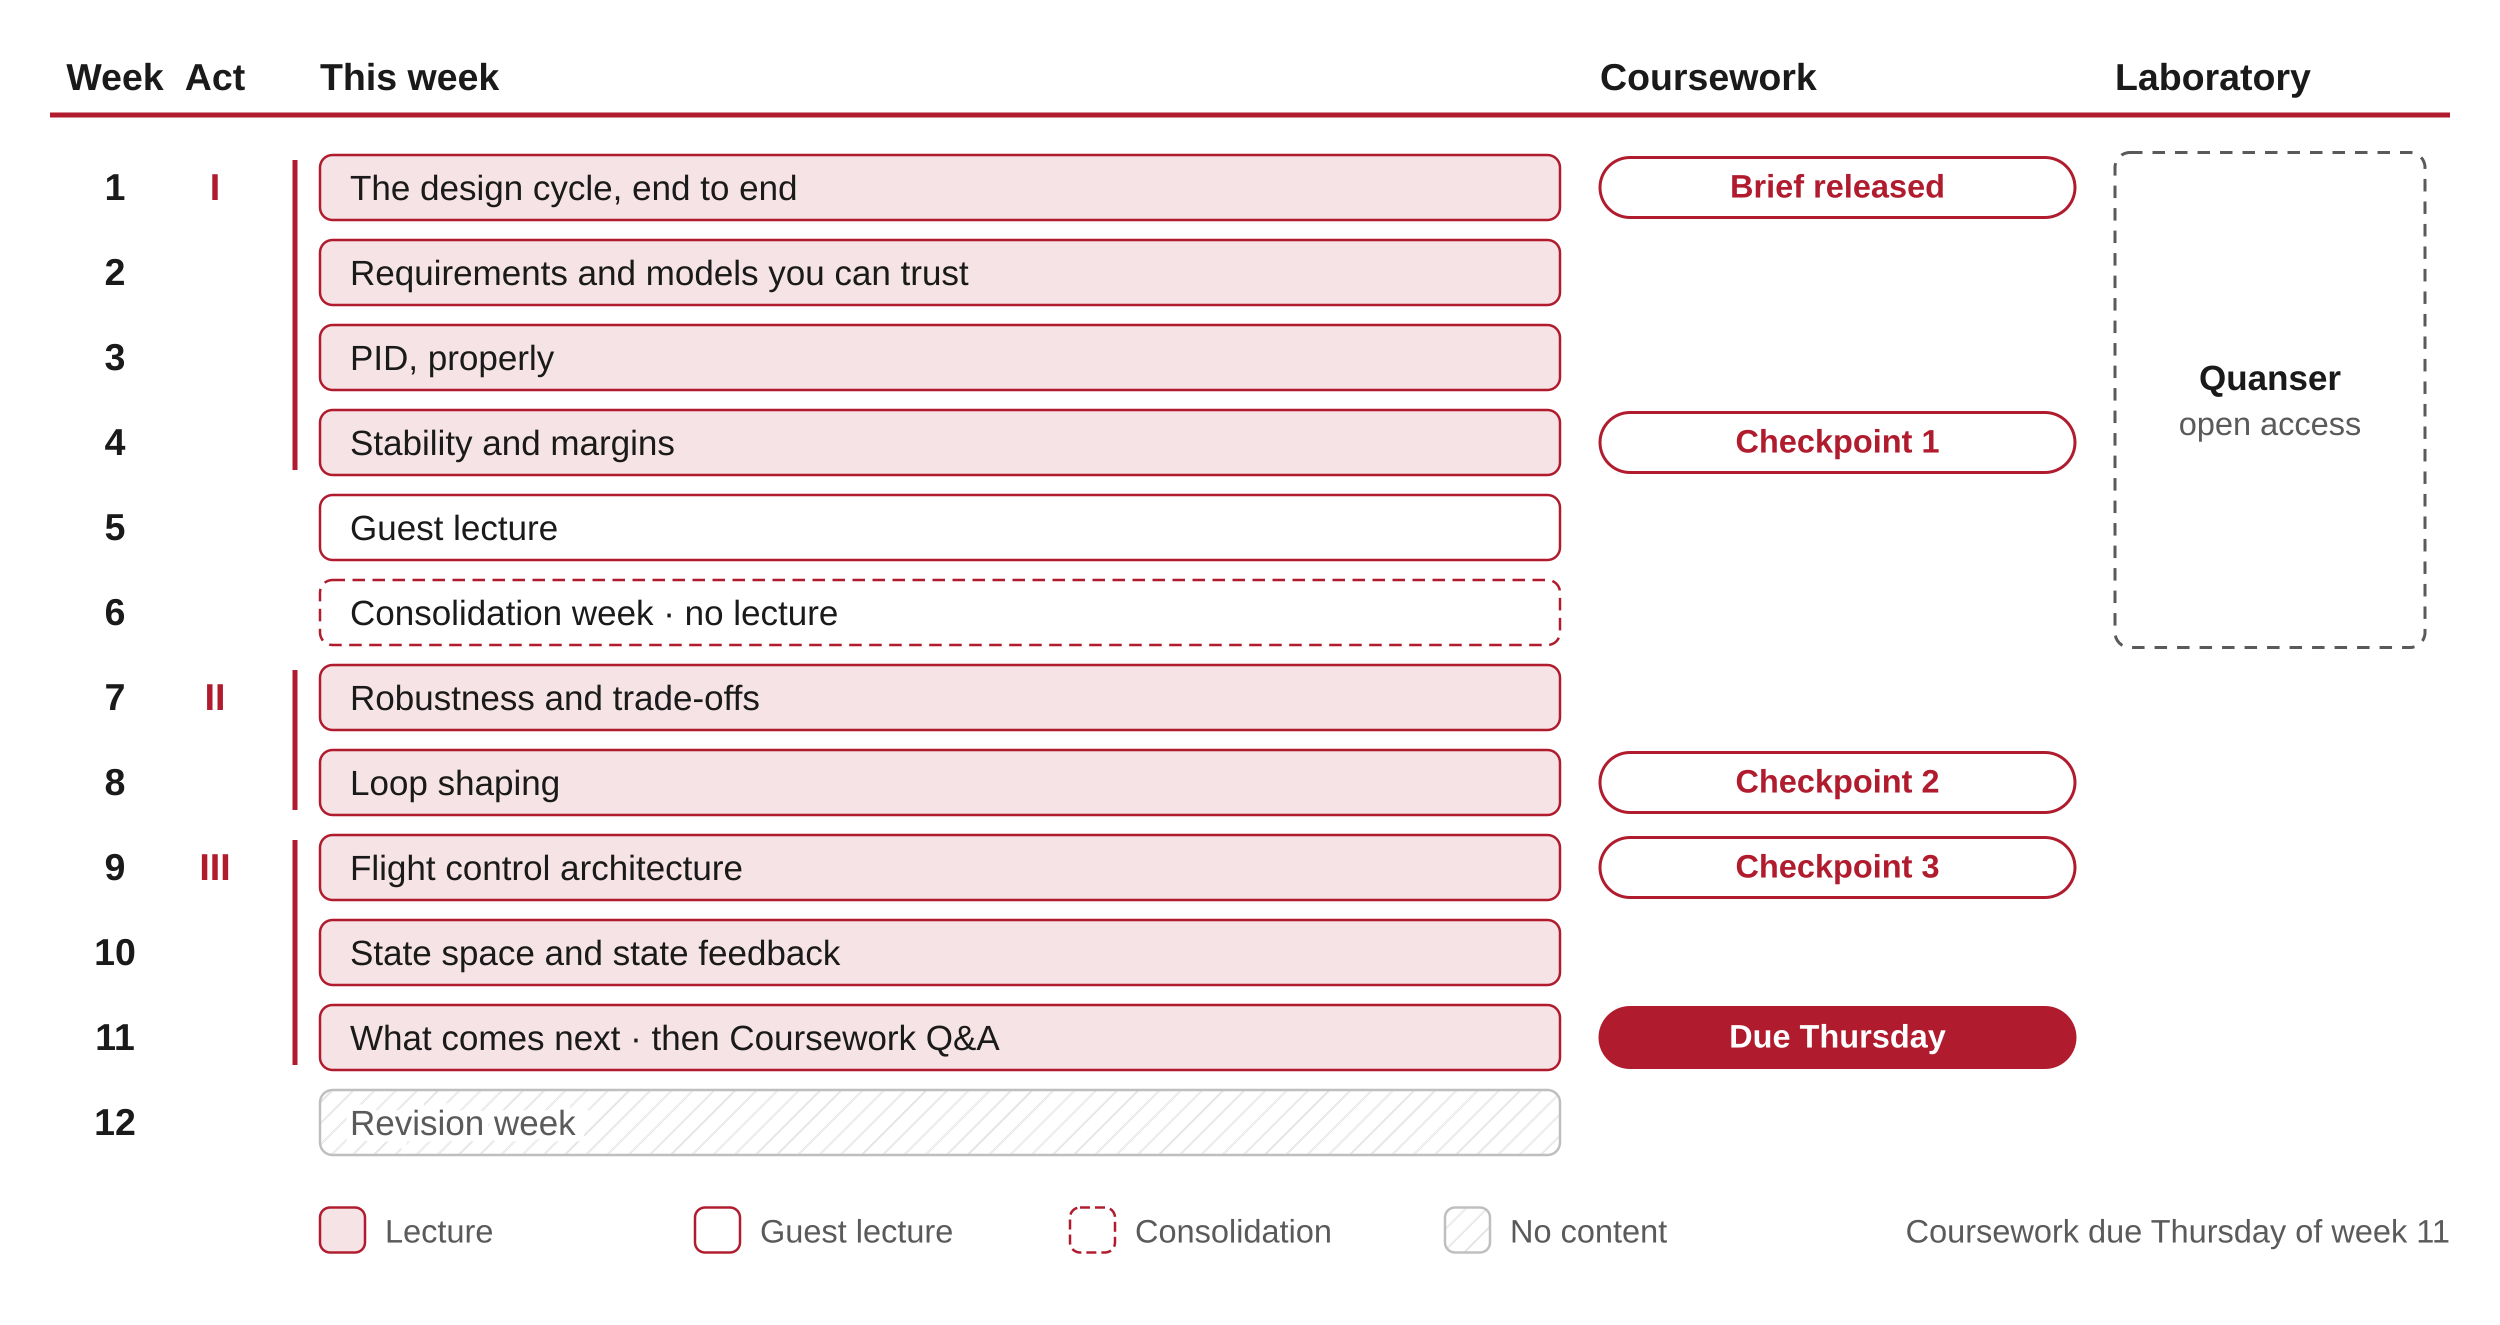
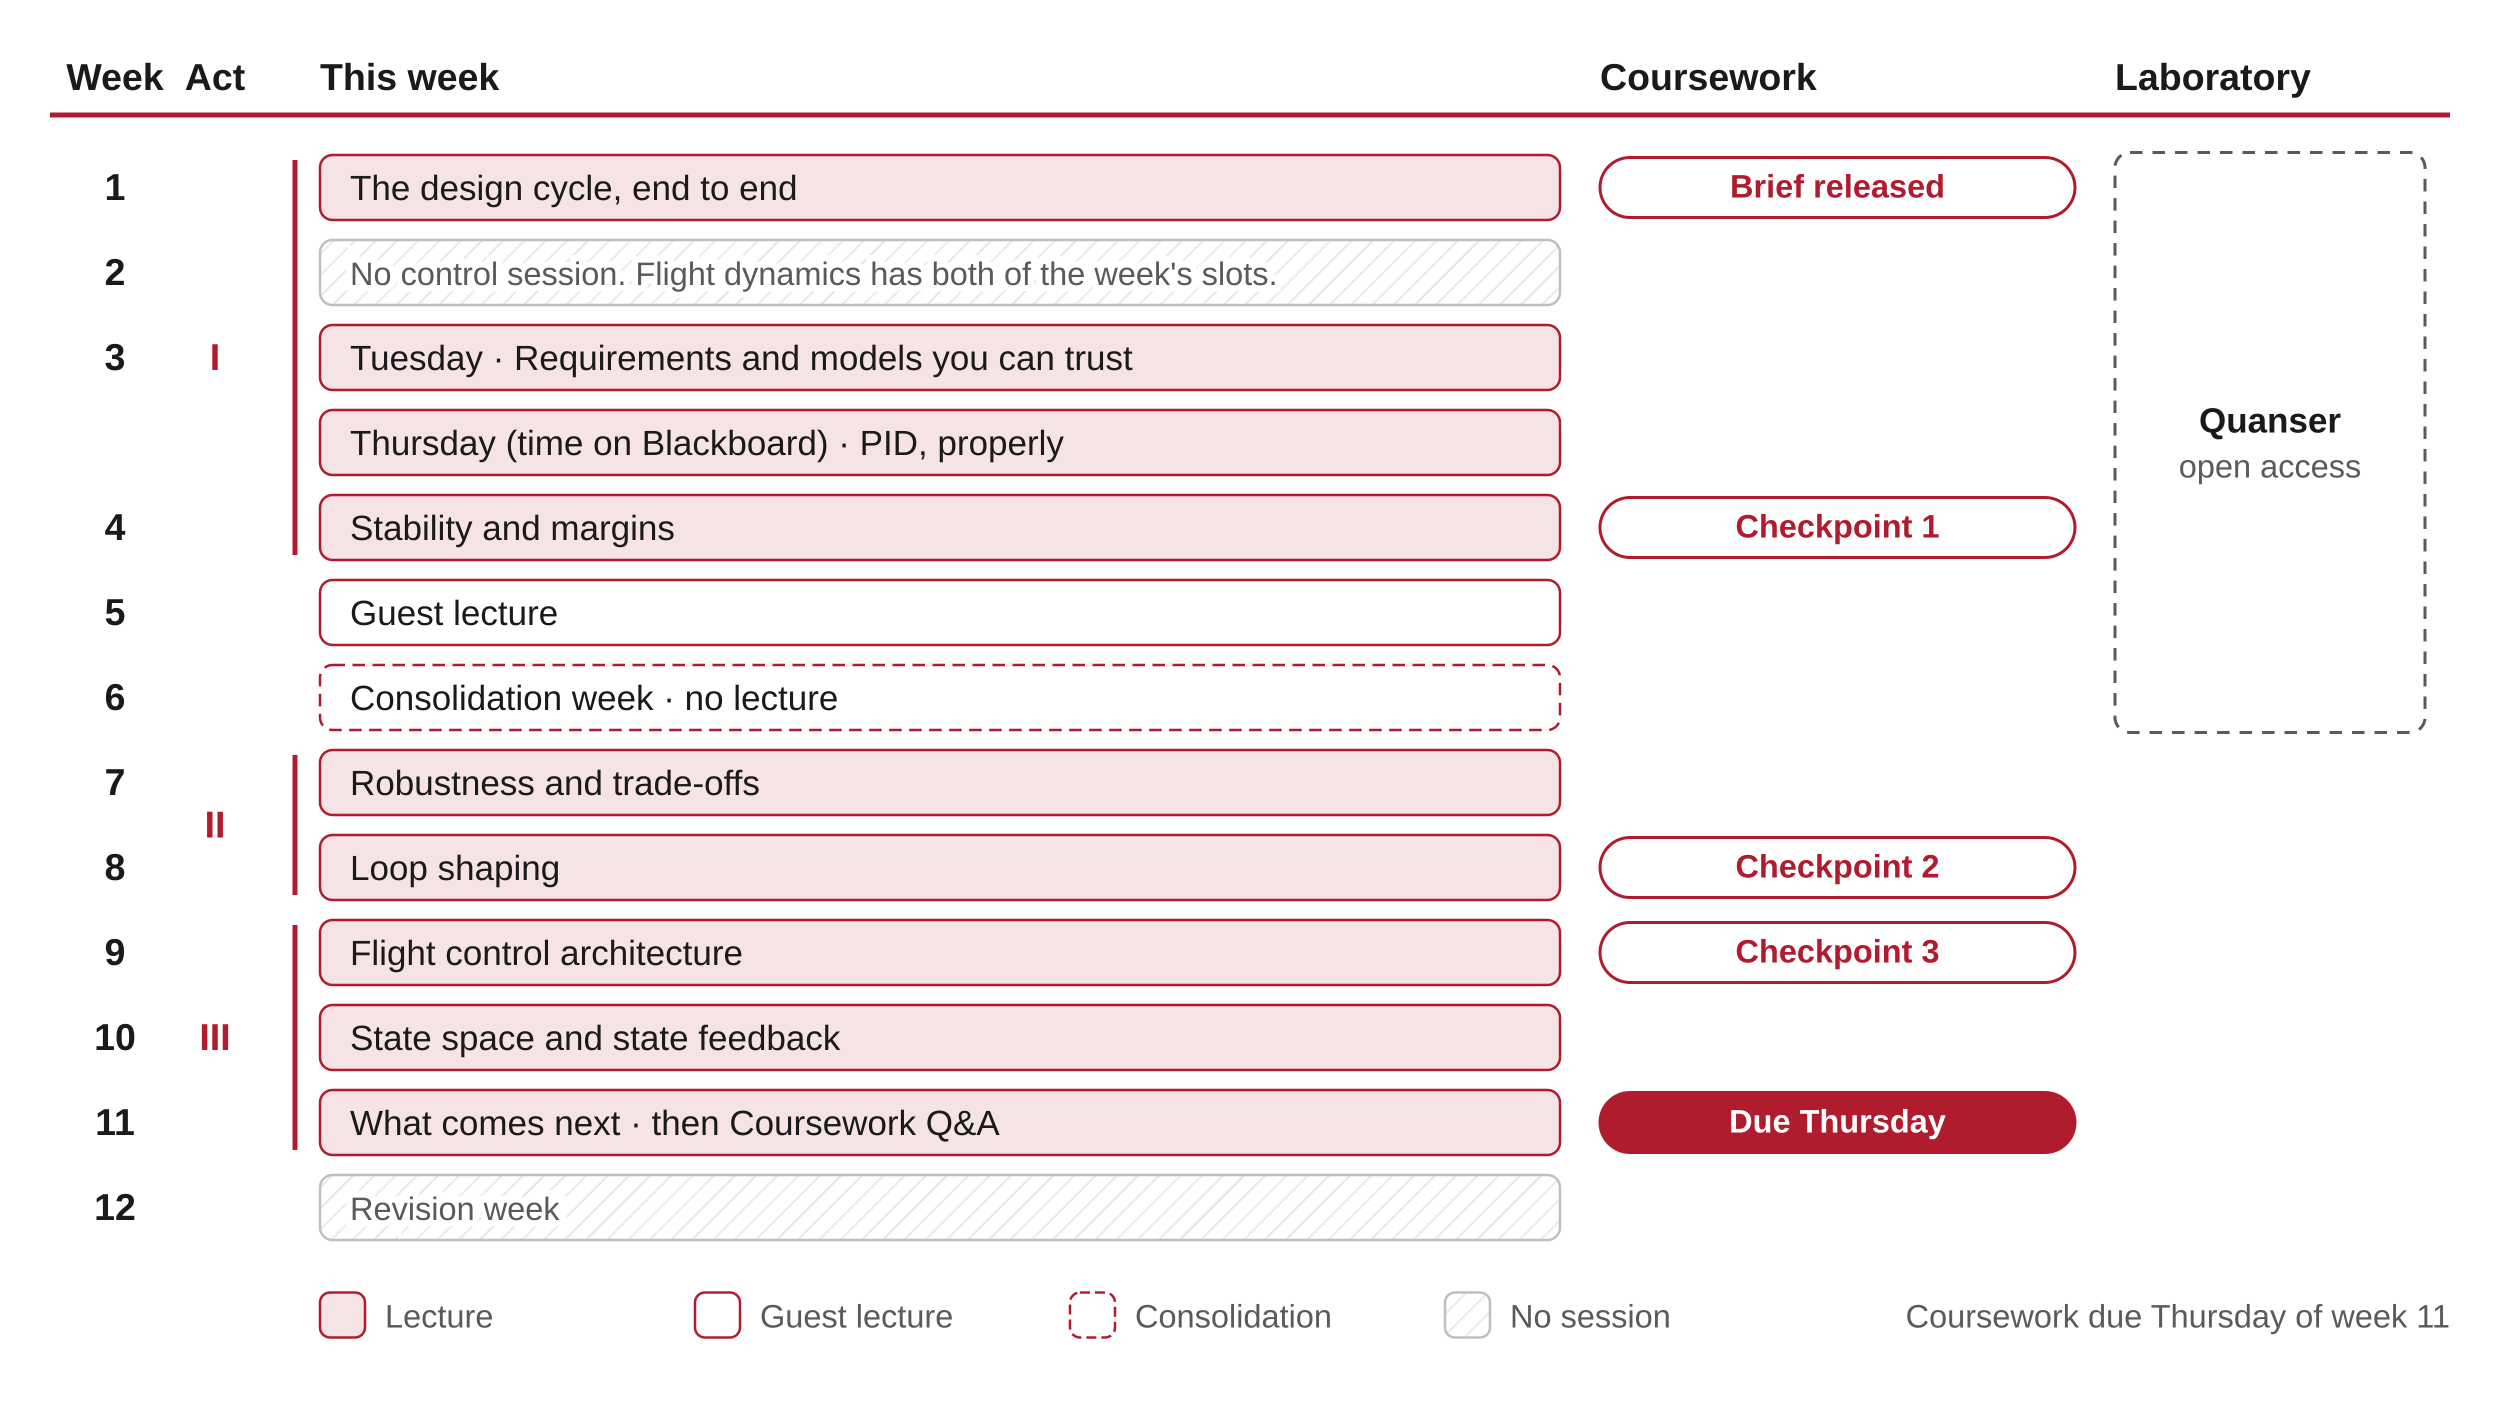
- <svg xmlns="http://www.w3.org/2000/svg" viewBox="0 0 1000 530" font-family="Trebuchet MS, Arial, sans-serif" role="img" aria-labelledby="t d">
-   <rect width="1000" height="530" fill="#fff" />
+ <svg xmlns="http://www.w3.org/2000/svg" viewBox="0 0 1000 564" font-family="Trebuchet MS, Arial, sans-serif" role="img" aria-labelledby="t d">
+   <rect width="1000" height="564" fill="#fff" />
  <defs>
    <pattern id="hatch" width="6" height="6" patternUnits="userSpaceOnUse" patternTransform="rotate(45)">
      <line x1="0" y1="0" x2="0" y2="6" stroke="#e4e4e4" stroke-width="1.5" />
    </pattern>
  </defs>
  <text x="46" y="36" font-size="15" font-weight="700" fill="#1a1a1a" text-anchor="middle">Week</text>
  <text x="86" y="36" font-size="15" font-weight="700" fill="#1a1a1a" text-anchor="middle">Act</text>
  <text x="128" y="36" font-size="15" font-weight="700" fill="#1a1a1a">This week</text>
  <text x="640" y="36" font-size="15" font-weight="700" fill="#1a1a1a">Coursework</text>
  <text x="846" y="36" font-size="15" font-weight="700" fill="#1a1a1a">Laboratory</text>
  <line x1="20" y1="46" x2="980" y2="46" stroke="#b01c2e" stroke-width="2" />
-   <rect x="846" y="61" width="124" height="198" rx="6" fill="#fff" stroke="#5a5a5a" stroke-width="1.2" stroke-dasharray="5 4" />
-   <text x="908.0" y="156.0" font-size="14" font-weight="700" fill="#1a1a1a" text-anchor="middle">Quanser</text>
-   <text x="908.0" y="174.0" font-size="13" fill="#5a5a5a" text-anchor="middle">open access</text>
+   <rect x="846" y="61" width="124" height="232" rx="6" fill="#fff" stroke="#5a5a5a" stroke-width="1.2" stroke-dasharray="5 4" />
+   <text x="908.0" y="173.0" font-size="14" font-weight="700" fill="#1a1a1a" text-anchor="middle">Quanser</text>
+   <text x="908.0" y="191.0" font-size="13" fill="#5a5a5a" text-anchor="middle">open access</text>
  <text x="46" y="80.0" font-size="15" font-weight="700" fill="#1a1a1a" text-anchor="middle">1</text>
  <rect x="128" y="62" width="496" height="26" rx="5" fill="#f6e3e5" stroke="#b01c2e" stroke-width="1" />
  <text x="140" y="80.0" font-size="14" fill="#1a1a1a" stroke="none" stroke-width="5" paint-order="stroke">The design cycle, end to end</text>
  <rect x="640" y="63" width="190" height="24" rx="12" fill="#fff" stroke="#b01c2e" stroke-width="1.2" />
  <text x="735.0" y="79.0" font-size="13" font-weight="700" fill="#b01c2e" text-anchor="middle">Brief released</text>
  <text x="46" y="114.0" font-size="15" font-weight="700" fill="#1a1a1a" text-anchor="middle">2</text>
-   <rect x="128" y="96" width="496" height="26" rx="5" fill="#f6e3e5" stroke="#b01c2e" stroke-width="1" />
-   <text x="140" y="114.0" font-size="14" fill="#1a1a1a" stroke="none" stroke-width="5" paint-order="stroke">Requirements and models you can trust</text>
+   <rect x="128" y="96" width="496" height="26" rx="5" fill="url(#hatch)" stroke="#bfbfbf" stroke-width="1" />
+   <text x="140" y="114.0" font-size="13" fill="#5a5a5a" stroke="#fff" stroke-width="5" paint-order="stroke">No control session. Flight dynamics has both of the week's slots.</text>
  <text x="46" y="148.0" font-size="15" font-weight="700" fill="#1a1a1a" text-anchor="middle">3</text>
  <rect x="128" y="130" width="496" height="26" rx="5" fill="#f6e3e5" stroke="#b01c2e" stroke-width="1" />
-   <text x="140" y="148.0" font-size="14" fill="#1a1a1a" stroke="none" stroke-width="5" paint-order="stroke">PID, properly</text>
-   <text x="46" y="182.0" font-size="15" font-weight="700" fill="#1a1a1a" text-anchor="middle">4</text>
+   <text x="140" y="148.0" font-size="14" fill="#1a1a1a" stroke="none" stroke-width="5" paint-order="stroke">Tuesday · Requirements and models you can trust</text>
  <rect x="128" y="164" width="496" height="26" rx="5" fill="#f6e3e5" stroke="#b01c2e" stroke-width="1" />
-   <text x="140" y="182.0" font-size="14" fill="#1a1a1a" stroke="none" stroke-width="5" paint-order="stroke">Stability and margins</text>
-   <rect x="640" y="165" width="190" height="24" rx="12" fill="#fff" stroke="#b01c2e" stroke-width="1.2" />
-   <text x="735.0" y="181.0" font-size="13" font-weight="700" fill="#b01c2e" text-anchor="middle">Checkpoint 1</text>
-   <text x="46" y="216.0" font-size="15" font-weight="700" fill="#1a1a1a" text-anchor="middle">5</text>
-   <rect x="128" y="198" width="496" height="26" rx="5" fill="#fff" stroke="#b01c2e" stroke-width="1" />
-   <text x="140" y="216.0" font-size="14" fill="#1a1a1a" stroke="none" stroke-width="5" paint-order="stroke">Guest lecture</text>
-   <text x="46" y="250.0" font-size="15" font-weight="700" fill="#1a1a1a" text-anchor="middle">6</text>
-   <rect x="128" y="232" width="496" height="26" rx="5" fill="#fff" stroke="#b01c2e" stroke-width="1" stroke-dasharray="5 3" />
-   <text x="140" y="250.0" font-size="14" fill="#1a1a1a" stroke="none" stroke-width="5" paint-order="stroke">Consolidation week · no lecture</text>
-   <text x="46" y="284.0" font-size="15" font-weight="700" fill="#1a1a1a" text-anchor="middle">7</text>
-   <rect x="128" y="266" width="496" height="26" rx="5" fill="#f6e3e5" stroke="#b01c2e" stroke-width="1" />
-   <text x="140" y="284.0" font-size="14" fill="#1a1a1a" stroke="none" stroke-width="5" paint-order="stroke">Robustness and trade-offs</text>
-   <text x="46" y="318.0" font-size="15" font-weight="700" fill="#1a1a1a" text-anchor="middle">8</text>
+   <text x="140" y="182.0" font-size="14" fill="#1a1a1a" stroke="none" stroke-width="5" paint-order="stroke">Thursday (time on Blackboard) · PID, properly</text>
+   <text x="46" y="216.0" font-size="15" font-weight="700" fill="#1a1a1a" text-anchor="middle">4</text>
+   <rect x="128" y="198" width="496" height="26" rx="5" fill="#f6e3e5" stroke="#b01c2e" stroke-width="1" />
+   <text x="140" y="216.0" font-size="14" fill="#1a1a1a" stroke="none" stroke-width="5" paint-order="stroke">Stability and margins</text>
+   <rect x="640" y="199" width="190" height="24" rx="12" fill="#fff" stroke="#b01c2e" stroke-width="1.2" />
+   <text x="735.0" y="215.0" font-size="13" font-weight="700" fill="#b01c2e" text-anchor="middle">Checkpoint 1</text>
+   <text x="46" y="250.0" font-size="15" font-weight="700" fill="#1a1a1a" text-anchor="middle">5</text>
+   <rect x="128" y="232" width="496" height="26" rx="5" fill="#fff" stroke="#b01c2e" stroke-width="1" />
+   <text x="140" y="250.0" font-size="14" fill="#1a1a1a" stroke="none" stroke-width="5" paint-order="stroke">Guest lecture</text>
+   <text x="46" y="284.0" font-size="15" font-weight="700" fill="#1a1a1a" text-anchor="middle">6</text>
+   <rect x="128" y="266" width="496" height="26" rx="5" fill="#fff" stroke="#b01c2e" stroke-width="1" stroke-dasharray="5 3" />
+   <text x="140" y="284.0" font-size="14" fill="#1a1a1a" stroke="none" stroke-width="5" paint-order="stroke">Consolidation week · no lecture</text>
+   <text x="46" y="318.0" font-size="15" font-weight="700" fill="#1a1a1a" text-anchor="middle">7</text>
  <rect x="128" y="300" width="496" height="26" rx="5" fill="#f6e3e5" stroke="#b01c2e" stroke-width="1" />
-   <text x="140" y="318.0" font-size="14" fill="#1a1a1a" stroke="none" stroke-width="5" paint-order="stroke">Loop shaping</text>
-   <rect x="640" y="301" width="190" height="24" rx="12" fill="#fff" stroke="#b01c2e" stroke-width="1.2" />
-   <text x="735.0" y="317.0" font-size="13" font-weight="700" fill="#b01c2e" text-anchor="middle">Checkpoint 2</text>
-   <text x="46" y="352.0" font-size="15" font-weight="700" fill="#1a1a1a" text-anchor="middle">9</text>
+   <text x="140" y="318.0" font-size="14" fill="#1a1a1a" stroke="none" stroke-width="5" paint-order="stroke">Robustness and trade-offs</text>
+   <text x="46" y="352.0" font-size="15" font-weight="700" fill="#1a1a1a" text-anchor="middle">8</text>
  <rect x="128" y="334" width="496" height="26" rx="5" fill="#f6e3e5" stroke="#b01c2e" stroke-width="1" />
-   <text x="140" y="352.0" font-size="14" fill="#1a1a1a" stroke="none" stroke-width="5" paint-order="stroke">Flight control architecture</text>
+   <text x="140" y="352.0" font-size="14" fill="#1a1a1a" stroke="none" stroke-width="5" paint-order="stroke">Loop shaping</text>
  <rect x="640" y="335" width="190" height="24" rx="12" fill="#fff" stroke="#b01c2e" stroke-width="1.2" />
-   <text x="735.0" y="351.0" font-size="13" font-weight="700" fill="#b01c2e" text-anchor="middle">Checkpoint 3</text>
-   <text x="46" y="386.0" font-size="15" font-weight="700" fill="#1a1a1a" text-anchor="middle">10</text>
+   <text x="735.0" y="351.0" font-size="13" font-weight="700" fill="#b01c2e" text-anchor="middle">Checkpoint 2</text>
+   <text x="46" y="386.0" font-size="15" font-weight="700" fill="#1a1a1a" text-anchor="middle">9</text>
  <rect x="128" y="368" width="496" height="26" rx="5" fill="#f6e3e5" stroke="#b01c2e" stroke-width="1" />
-   <text x="140" y="386.0" font-size="14" fill="#1a1a1a" stroke="none" stroke-width="5" paint-order="stroke">State space and state feedback</text>
-   <text x="46" y="420.0" font-size="15" font-weight="700" fill="#1a1a1a" text-anchor="middle">11</text>
+   <text x="140" y="386.0" font-size="14" fill="#1a1a1a" stroke="none" stroke-width="5" paint-order="stroke">Flight control architecture</text>
+   <rect x="640" y="369" width="190" height="24" rx="12" fill="#fff" stroke="#b01c2e" stroke-width="1.2" />
+   <text x="735.0" y="385.0" font-size="13" font-weight="700" fill="#b01c2e" text-anchor="middle">Checkpoint 3</text>
+   <text x="46" y="420.0" font-size="15" font-weight="700" fill="#1a1a1a" text-anchor="middle">10</text>
  <rect x="128" y="402" width="496" height="26" rx="5" fill="#f6e3e5" stroke="#b01c2e" stroke-width="1" />
-   <text x="140" y="420.0" font-size="14" fill="#1a1a1a" stroke="none" stroke-width="5" paint-order="stroke">What comes next · then Coursework Q&amp;A</text>
-   <rect x="640" y="403" width="190" height="24" rx="12" fill="#b01c2e" stroke="#b01c2e" stroke-width="1.2" />
-   <text x="735.0" y="419.0" font-size="13" font-weight="700" fill="#fff" text-anchor="middle">Due Thursday</text>
-   <text x="46" y="454.0" font-size="15" font-weight="700" fill="#1a1a1a" text-anchor="middle">12</text>
-   <rect x="128" y="436" width="496" height="26" rx="5" fill="url(#hatch)" stroke="#bfbfbf" stroke-width="1" />
-   <text x="140" y="454.0" font-size="14" fill="#5a5a5a" stroke="#fff" stroke-width="5" paint-order="stroke">Revision week</text>
-   <line x1="118" y1="64" x2="118" y2="188" stroke="#b01c2e" stroke-width="2" />
-   <text x="86" y="80.0" font-size="15" font-weight="700" fill="#b01c2e" text-anchor="middle">I</text>
-   <line x1="118" y1="268" x2="118" y2="324" stroke="#b01c2e" stroke-width="2" />
-   <text x="86" y="284.0" font-size="15" font-weight="700" fill="#b01c2e" text-anchor="middle">II</text>
-   <line x1="118" y1="336" x2="118" y2="426" stroke="#b01c2e" stroke-width="2" />
-   <text x="86" y="352.0" font-size="15" font-weight="700" fill="#b01c2e" text-anchor="middle">III</text>
-   <rect x="128" y="483" width="18" height="18" rx="4" fill="#f6e3e5" stroke="#b01c2e" />
-   <text x="154" y="497" font-size="13" fill="#5a5a5a">Lecture</text>
-   <rect x="278" y="483" width="18" height="18" rx="4" fill="#fff" stroke="#b01c2e" />
-   <text x="304" y="497" font-size="13" fill="#5a5a5a">Guest lecture</text>
-   <rect x="428" y="483" width="18" height="18" rx="4" fill="#fff" stroke="#b01c2e" stroke-dasharray="4 2" />
-   <text x="454" y="497" font-size="13" fill="#5a5a5a">Consolidation</text>
-   <rect x="578" y="483" width="18" height="18" rx="4" fill="url(#hatch)" stroke="#bfbfbf" />
-   <text x="604" y="497" font-size="13" fill="#5a5a5a">No content</text>
-   <text x="980" y="497" font-size="13" fill="#5a5a5a" text-anchor="end">Coursework due Thursday of week 11</text>
+   <text x="140" y="420.0" font-size="14" fill="#1a1a1a" stroke="none" stroke-width="5" paint-order="stroke">State space and state feedback</text>
+   <text x="46" y="454.0" font-size="15" font-weight="700" fill="#1a1a1a" text-anchor="middle">11</text>
+   <rect x="128" y="436" width="496" height="26" rx="5" fill="#f6e3e5" stroke="#b01c2e" stroke-width="1" />
+   <text x="140" y="454.0" font-size="14" fill="#1a1a1a" stroke="none" stroke-width="5" paint-order="stroke">What comes next · then Coursework Q&amp;A</text>
+   <rect x="640" y="437" width="190" height="24" rx="12" fill="#b01c2e" stroke="#b01c2e" stroke-width="1.2" />
+   <text x="735.0" y="453.0" font-size="13" font-weight="700" fill="#fff" text-anchor="middle">Due Thursday</text>
+   <text x="46" y="488.0" font-size="15" font-weight="700" fill="#1a1a1a" text-anchor="middle">12</text>
+   <rect x="128" y="470" width="496" height="26" rx="5" fill="url(#hatch)" stroke="#bfbfbf" stroke-width="1" />
+   <text x="140" y="488.0" font-size="13" fill="#5a5a5a" stroke="#fff" stroke-width="5" paint-order="stroke">Revision week</text>
+   <line x1="118" y1="64" x2="118" y2="222" stroke="#b01c2e" stroke-width="2" />
+   <text x="86" y="148.0" font-size="15" font-weight="700" fill="#b01c2e" text-anchor="middle">I</text>
+   <line x1="118" y1="302" x2="118" y2="358" stroke="#b01c2e" stroke-width="2" />
+   <text x="86" y="335.0" font-size="15" font-weight="700" fill="#b01c2e" text-anchor="middle">II</text>
+   <line x1="118" y1="370" x2="118" y2="460" stroke="#b01c2e" stroke-width="2" />
+   <text x="86" y="420.0" font-size="15" font-weight="700" fill="#b01c2e" text-anchor="middle">III</text>
+   <rect x="128" y="517" width="18" height="18" rx="4" fill="#f6e3e5" stroke="#b01c2e" />
+   <text x="154" y="531" font-size="13" fill="#5a5a5a">Lecture</text>
+   <rect x="278" y="517" width="18" height="18" rx="4" fill="#fff" stroke="#b01c2e" />
+   <text x="304" y="531" font-size="13" fill="#5a5a5a">Guest lecture</text>
+   <rect x="428" y="517" width="18" height="18" rx="4" fill="#fff" stroke="#b01c2e" stroke-dasharray="4 2" />
+   <text x="454" y="531" font-size="13" fill="#5a5a5a">Consolidation</text>
+   <rect x="578" y="517" width="18" height="18" rx="4" fill="url(#hatch)" stroke="#bfbfbf" />
+   <text x="604" y="531" font-size="13" fill="#5a5a5a">No session</text>
+   <text x="980" y="531" font-size="13" fill="#5a5a5a" text-anchor="end">Coursework due Thursday of week 11</text>
</svg>
